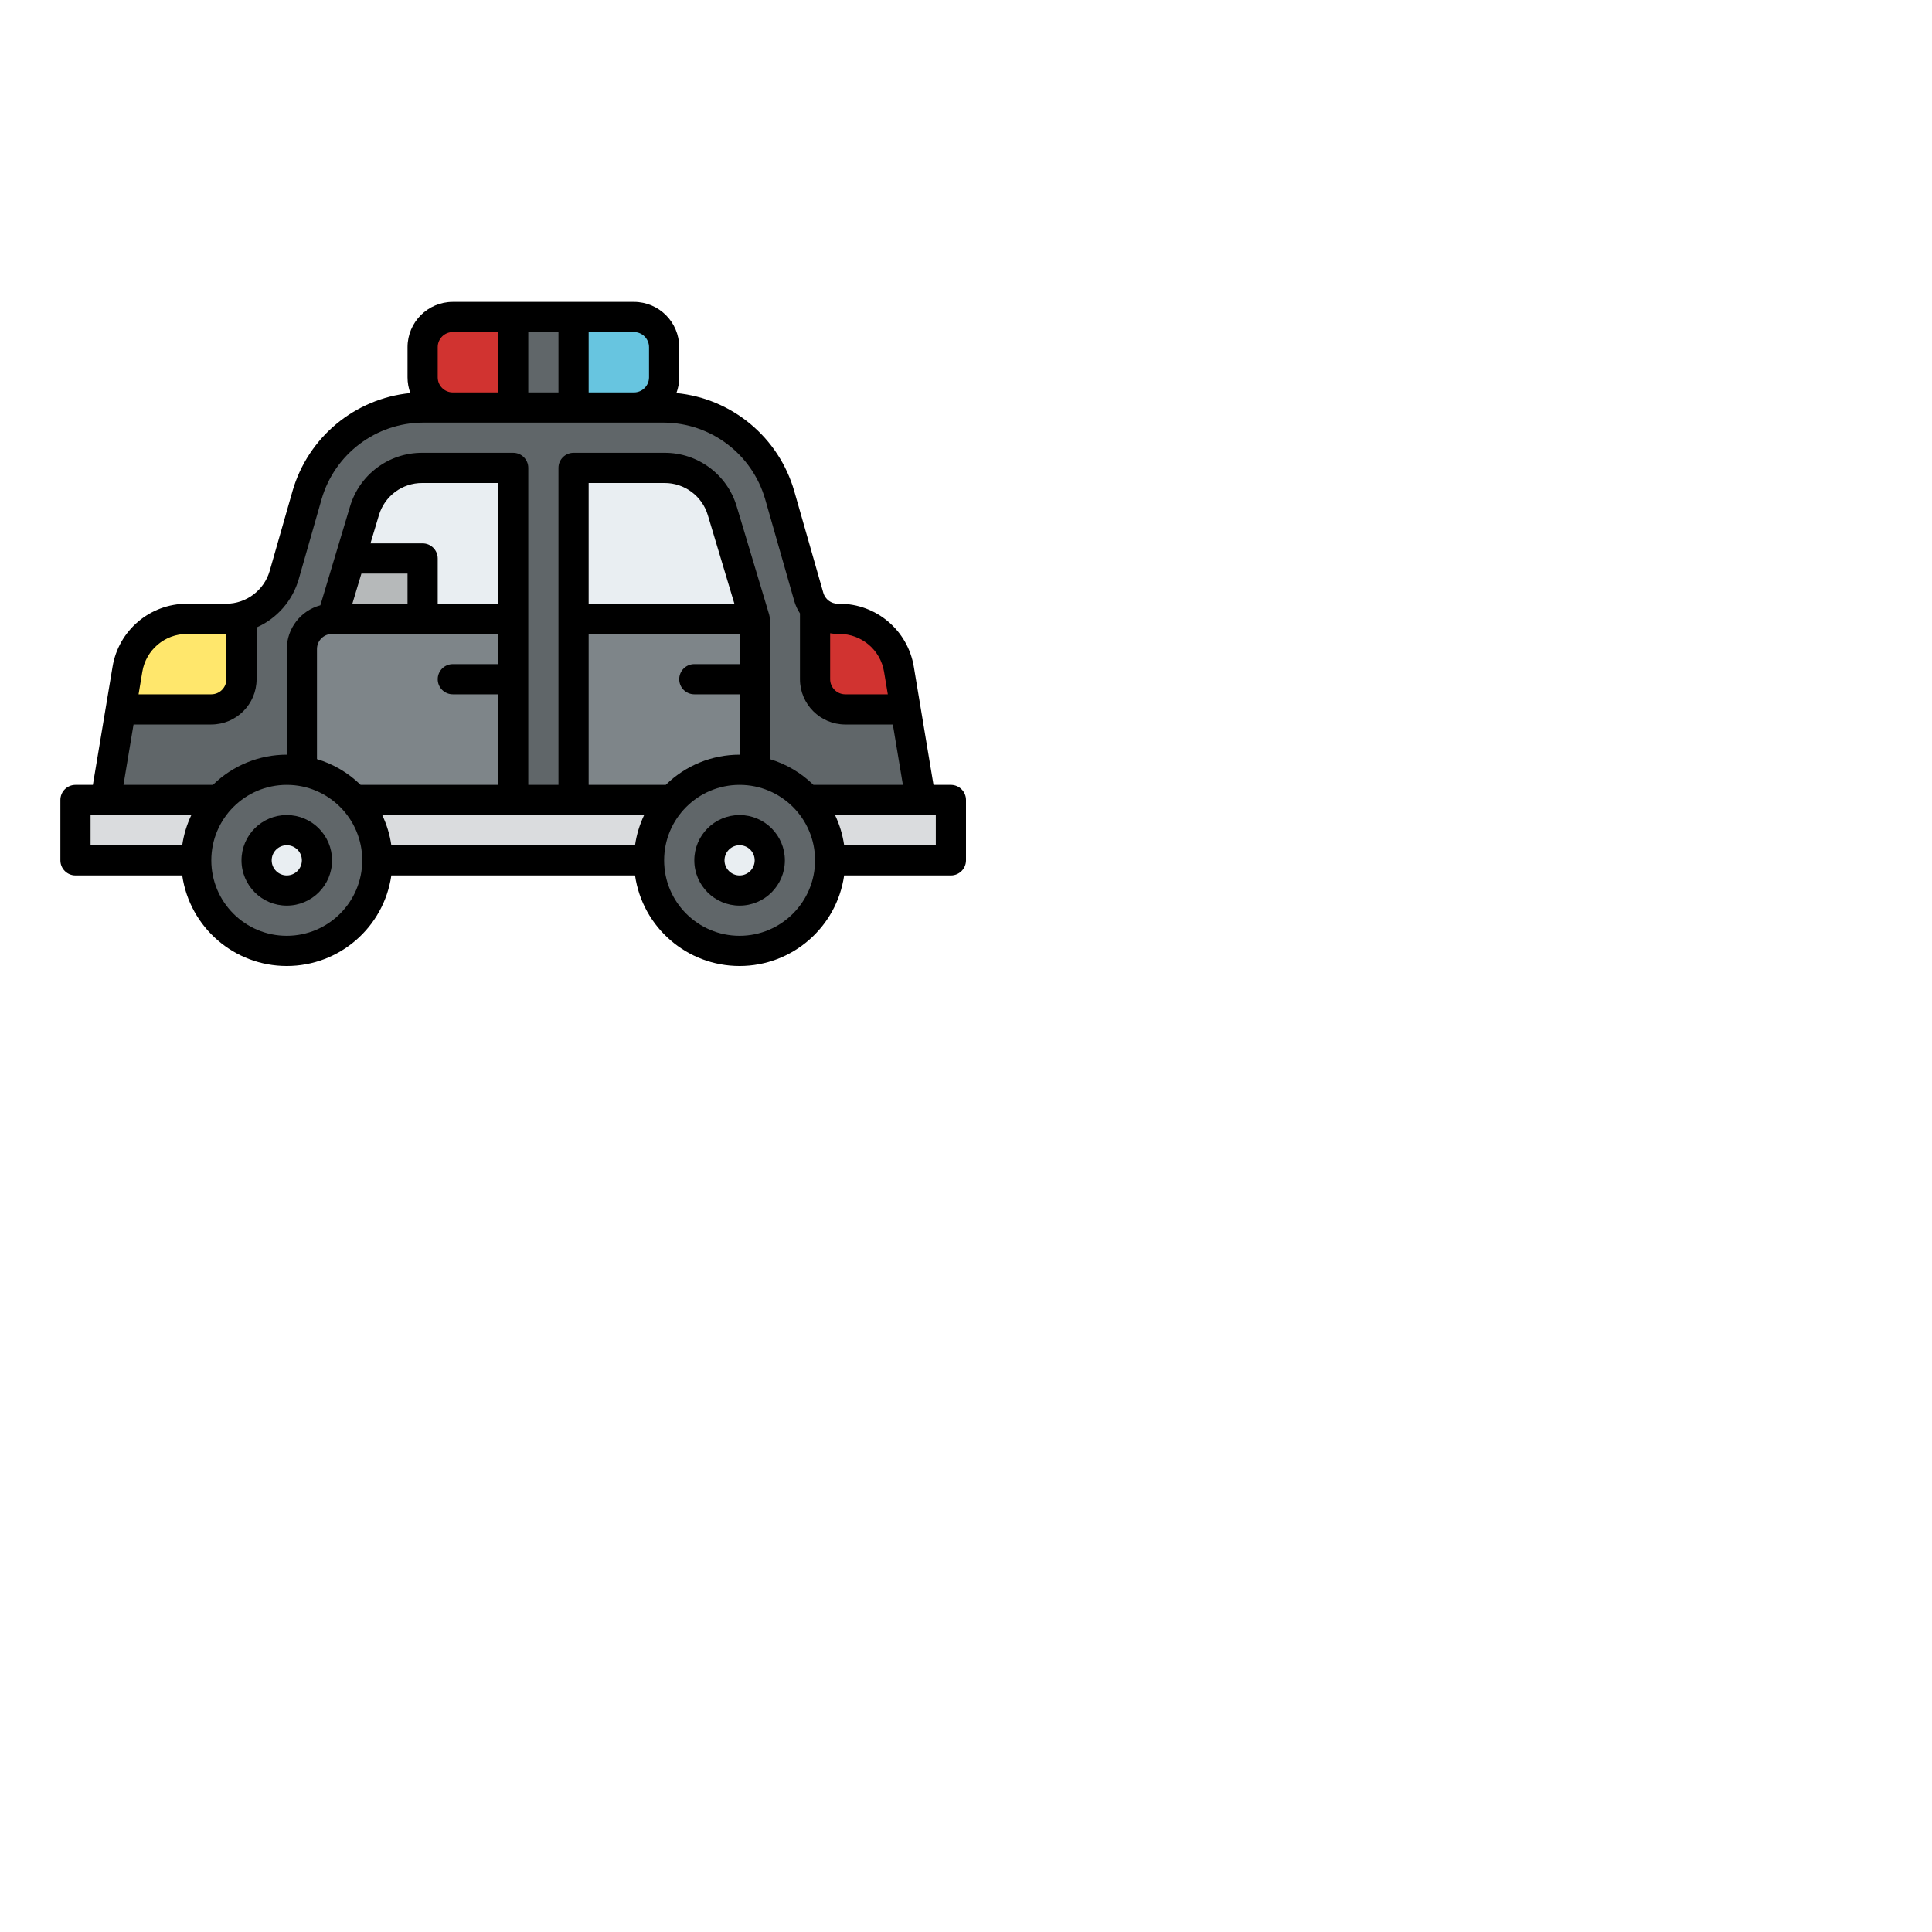
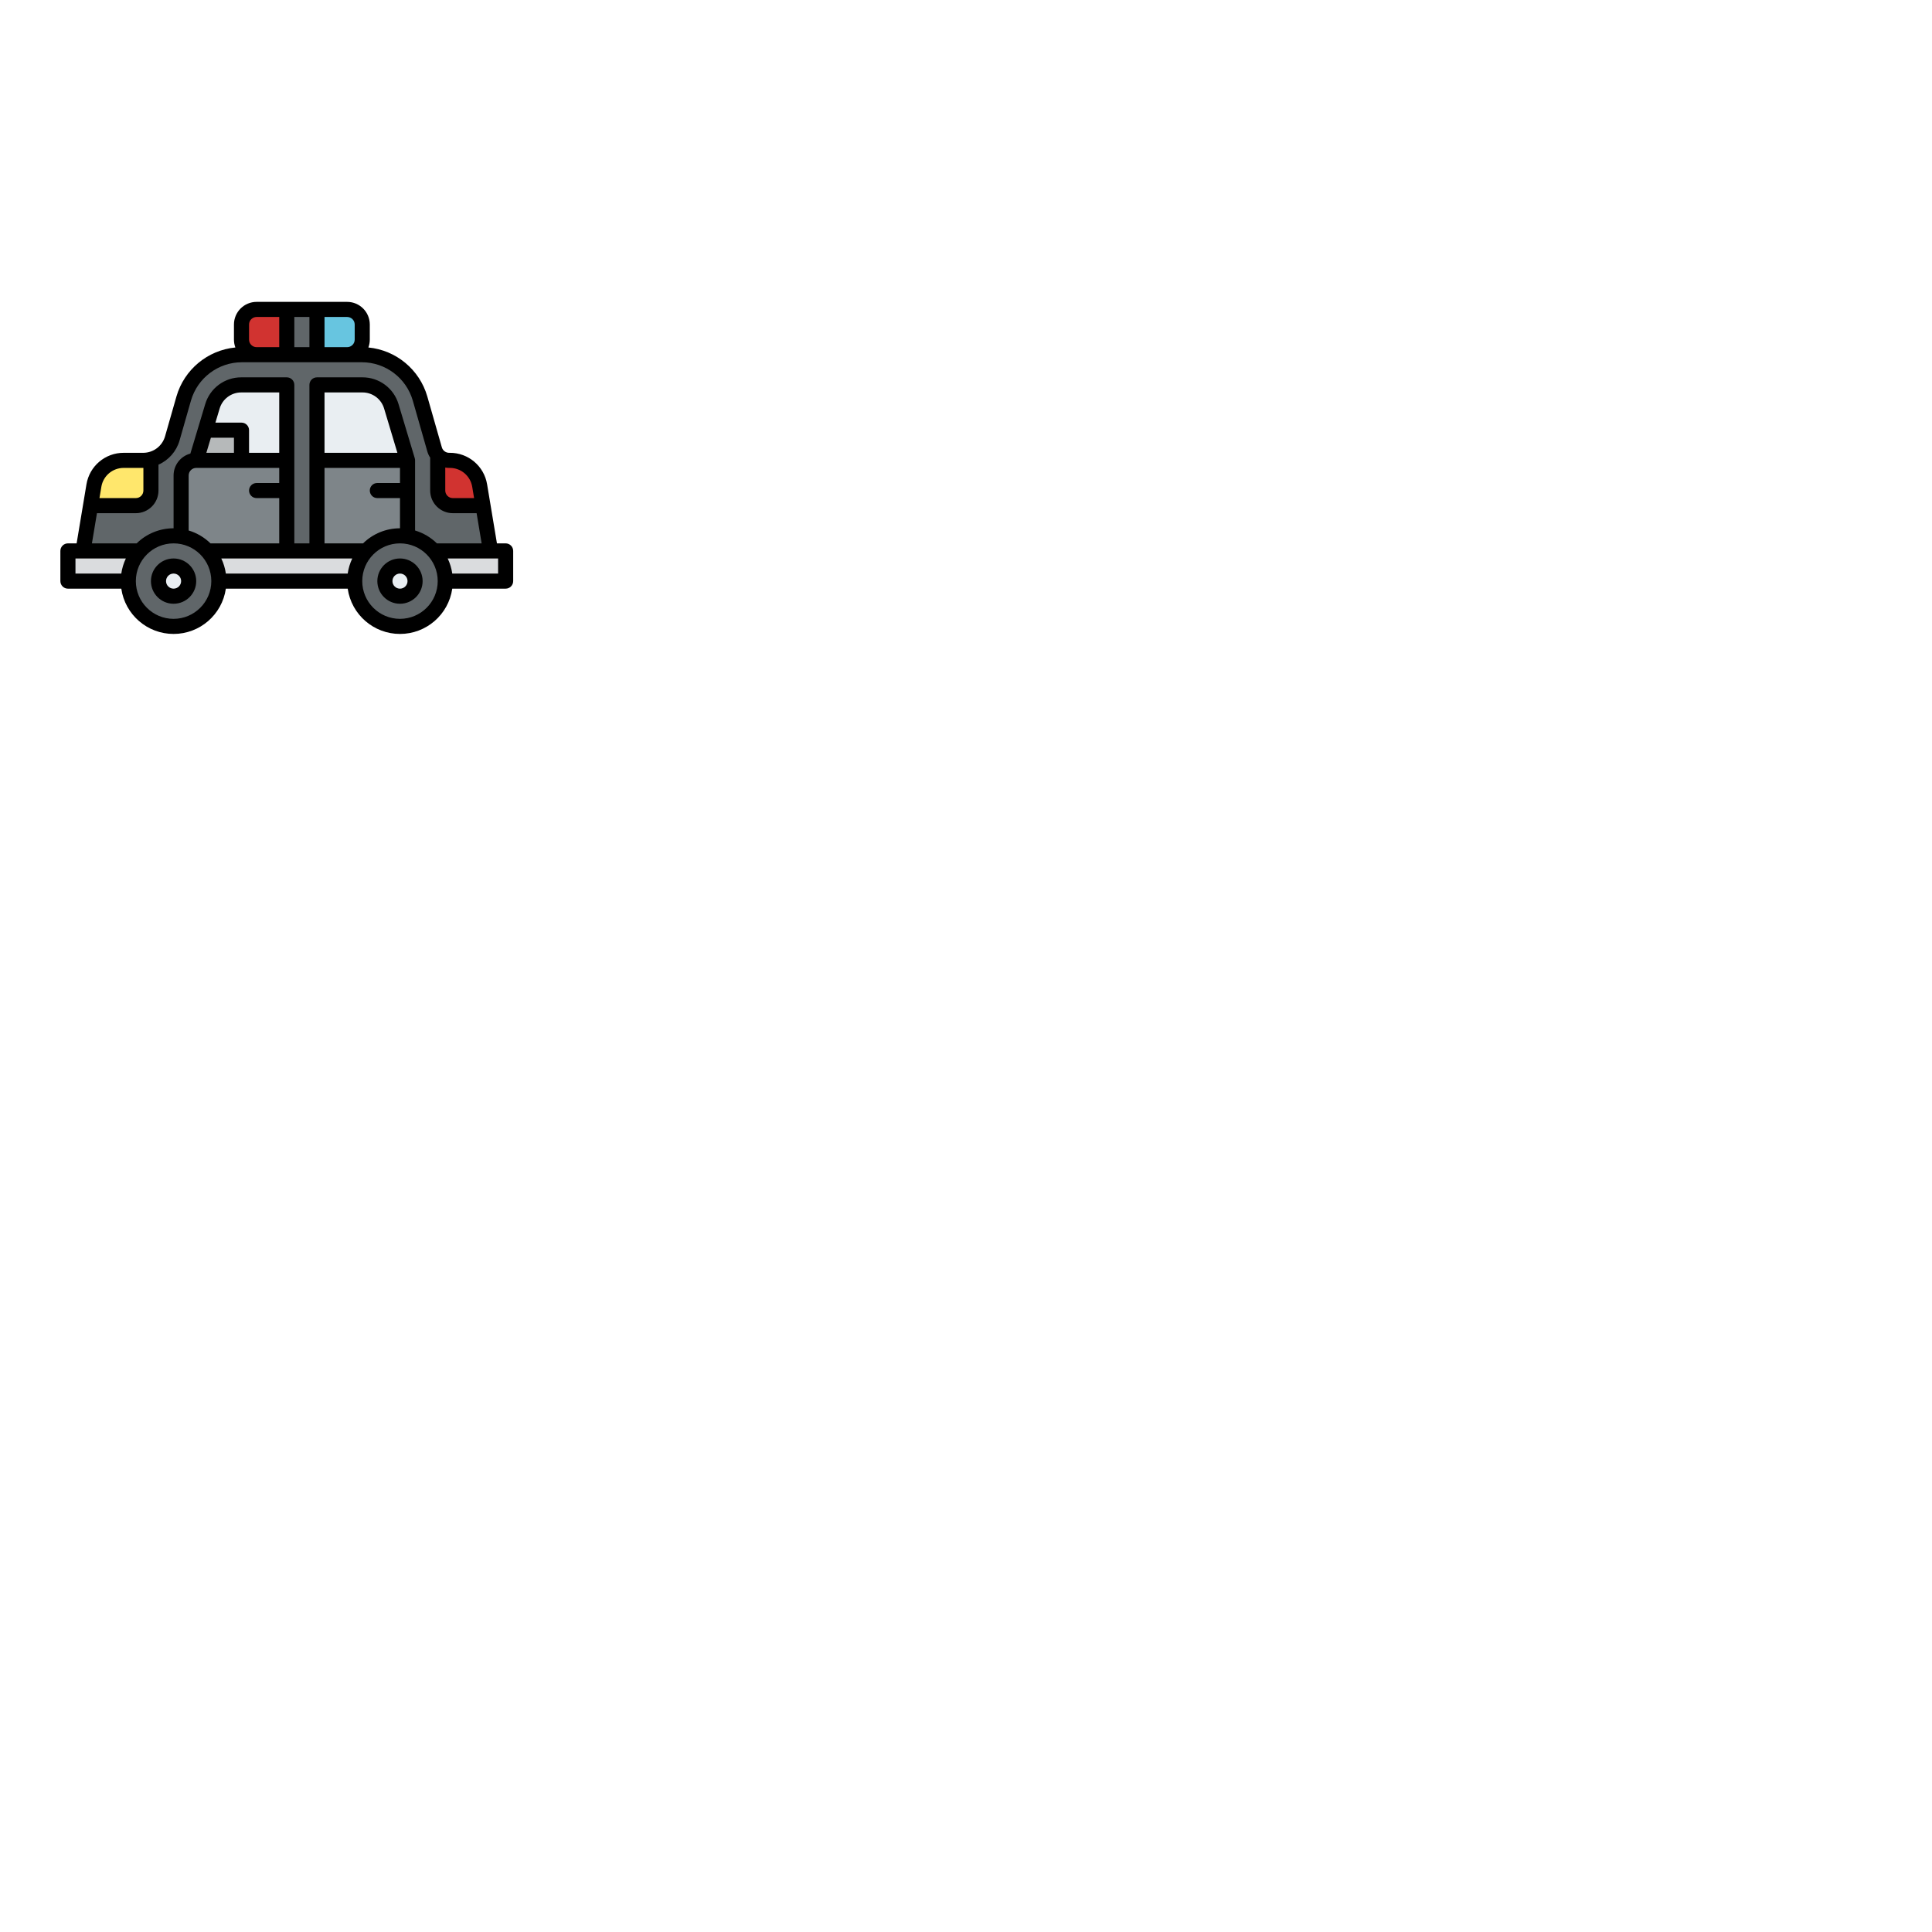
- <svg xmlns="http://www.w3.org/2000/svg" version="1.1" width="512" viewBox="0 0 512 512" height="512" id="Filled">
+ <svg xmlns="http://www.w3.org/2000/svg" id="Filled" height="512" viewBox="0 0 512 512" width="512" version="1.1">
  <defs id="defs45" />
-   <g transform="matrix(0.5,0,0,0.5,8,40)" id="g69">
-     <path d="M 428.068,248 A 16,16 0 0 1 412.684,236.4 L 397.26,182.42 A 64,64 0 0 0 335.72,136 H 208.28 a 64,64 0 0 0 -61.54,46.42 l -12.108,42.372 A 32,32 0 0 1 103.863,248 H 83.11 A 32.015,32.015 0 0 0 51.54,274.74 L 48,296 40,344 h 432 l -8,-48 -3.54,-21.26 A 32.015,32.015 0 0 0 428.89,248 Z" fill="#606669" id="path2" />
-     <path d="m 24,344 h 464 v 32 H 24 Z" fill="#dadcde" id="path4" />
-     <circle cx="136" cy="376" fill="#606669" r="48" id="circle6" />
-     <circle cx="136" cy="376" fill="#e9eef2" r="16" id="circle8" />
-     <circle cx="376" cy="376" fill="#606669" r="48" id="circle10" />
-     <g fill="#e9eef2" id="g18">
-       <circle cx="376" cy="376" r="16" id="circle12" />
-       <path d="m 256,248 h -96 l 17.158,-57.195 A 32,32 0 0 1 207.809,168 H 256 Z" id="path14" />
-       <path d="m 288,248 h 96 L 366.842,190.805 A 32,32 0 0 0 336.191,168 H 288 Z" id="path16" />
+   <g id="g69" transform="matrix(0.25,0,0,0.25,12,60)">
+     <path id="path2" fill="#606669" d="M 428.068,248 A 16,16 0 0 1 412.684,236.4 L 397.26,182.42 A 64,64 0 0 0 335.72,136 H 208.28 a 64,64 0 0 0 -61.54,46.42 l -12.108,42.372 A 32,32 0 0 1 103.863,248 H 83.11 A 32.015,32.015 0 0 0 51.54,274.74 L 48,296 40,344 h 432 l -8,-48 -3.54,-21.26 A 32.015,32.015 0 0 0 428.89,248 Z" />
+     <path id="path4" fill="#dadcde" d="m 24,344 h 464 v 32 H 24 Z" />
+     <circle id="circle6" r="48" fill="#606669" cy="376" cx="136" />
+     <circle id="circle8" r="16" fill="#e9eef2" cy="376" cx="136" />
+     <circle id="circle10" r="48" fill="#606669" cy="376" cx="376" />
+     <g id="g18" fill="#e9eef2">
+       <circle id="circle12" r="16" cy="376" cx="376" />
+       <path id="path14" d="m 256,248 h -96 l 17.158,-57.195 A 32,32 0 0 1 207.809,168 H 256 Z" />
+       <path id="path16" d="m 288,248 h 96 L 366.842,190.805 A 32,32 0 0 0 336.191,168 H 288 Z" />
    </g>
-     <rect fill="#d13330" height="48" rx="16" width="128" x="208" y="88" id="rect20" />
-     <path d="m 336,104 v 16 a 16,16 0 0 1 -16,16 H 288 V 88 h 32 a 16,16 0 0 1 16,16 z" fill="#67c5e0" id="path22" />
-     <path d="m 256,88 h 32 v 48 h -32 z" fill="#606669" id="path24" />
-     <path d="m 256,248 v 96 H 171.77 A 47.806,47.806 0 0 0 144,328.67 V 264 a 16,16 0 0 1 16,-16 z" fill="#7e8589" id="path26" />
-     <path d="M 169.6,216 H 208 v 32 h -48" fill="#b6b9ba" id="path28" />
-     <path d="m 384,248 v 80.67 A 48,48 0 0 0 340.23,344 H 288 v -96 z" fill="#7e8589" id="path30" />
-     <path d="m 464,296 h -32 a 16,16 0 0 1 -16,-16 v -37.49 a 16.027,16.027 0 0 0 12.07,5.49 h 0.82 a 32.015,32.015 0 0 1 31.57,26.74 z" fill="#d13330" id="path32" />
-     <path d="M 103.86,248 H 83.11 A 32.015,32.015 0 0 0 51.54,274.74 L 48,296 h 48 a 16,16 0 0 0 16,-16 v -33.06 a 31.386,31.386 0 0 1 -8.14,1.06 z" fill="#ffe76c" id="path34" />
-     <path d="m 488,336 h -9.223 L 468.351,273.421 A 39.894,39.894 0 0 0 428.89,240 h -0.822 a 8.036,8.036 0 0 1 -7.692,-5.8 L 404.952,180.225 A 72.342,72.342 0 0 0 342.505,128.338 23.892,23.892 0 0 0 344,120 V 104 A 24.027,24.027 0 0 0 320,80 h -96 a 24.027,24.027 0 0 0 -24,24 v 16 a 23.892,23.892 0 0 0 1.5,8.336 72.342,72.342 0 0 0 -62.447,51.886 L 126.94,222.594 A 24.1,24.1 0 0 1 103.863,240 H 83.11 A 39.893,39.893 0 0 0 43.649,273.426 L 33.223,336 H 24 a 8,8 0 0 0 -8,8 v 32 a 8,8 0 0 0 8,8 h 56.581 a 55.992,55.992 0 0 0 110.838,0 h 129.162 a 55.992,55.992 0 0 0 110.838,0 H 488 a 8,8 0 0 0 8,-8 v -32 a 8,8 0 0 0 -8,-8 z m -64,-80.356 a 23.74,23.74 0 0 0 4.068,0.356 h 0.822 a 23.941,23.941 0 0 1 23.679,20.055 L 454.559,288 H 432 a 8.009,8.009 0 0 1 -8,-8 z M 296,96 h 24 a 8.009,8.009 0 0 1 8,8 v 16 a 8.009,8.009 0 0 1 -8,8 h -24 z m -32,0 h 16 v 32 h -16 z m -48,8 a 8.009,8.009 0 0 1 8,-8 h 24 v 32 h -24 a 8.009,8.009 0 0 1 -8,-8 z M 59.431,276.06 A 23.941,23.941 0 0 1 83.11,256 H 103.863 104 v 24 a 8.009,8.009 0 0 1 -8,8 H 57.441 Z M 80.581,368 H 32 v -16 h 53.414 a 55.52,55.52 0 0 0 -4.833,16 z M 136,416 a 40,40 0 1 1 40,-40 40.045,40.045 0 0 1 -40,40 z m 39.138,-80 A 56.025,56.025 0 0 0 152,322.341 V 264 a 8.009,8.009 0 0 1 8,-8 h 88 v 16 h -24 a 8,8 0 0 0 0,16 h 24 v 48 z M 208,208 h -27.648 l 4.469,-14.9 A 23.851,23.851 0 0 1 207.809,176 H 248 v 64 h -32 v -24 a 8,8 0 0 0 -8,-8 z m -8,16 v 16 h -29.248 l 4.8,-16 z M 320.581,368 H 191.419 a 55.52,55.52 0 0 0 -4.833,-16 h 138.828 a 55.52,55.52 0 0 0 -4.833,16 z M 296,336 v -80 h 80 v 16 h -24 a 8,8 0 0 0 0,16 h 24 v 32 a 55.8,55.8 0 0 0 -39.138,16 z m 0,-96 v -64 h 40.191 a 23.851,23.851 0 0 1 22.988,17.1 l 14.069,46.9 z m 80,176 a 40,40 0 1 1 40,-40 40.045,40.045 0 0 1 -40,40 z m 39.138,-80 A 56.025,56.025 0 0 0 392,322.341 V 248 h -0.013 a 8,8 0 0 0 -0.324,-2.3 L 374.5,188.506 A 39.754,39.754 0 0 0 336.191,160 H 288 a 8,8 0 0 0 -8,8 V 336 H 264 V 168 a 8,8 0 0 0 -8,-8 H 207.809 A 39.754,39.754 0 0 0 169.5,188.506 l -15.7,52.309 A 24.041,24.041 0 0 0 136,264 v 56 A 55.8,55.8 0 0 0 96.862,336 H 49.443 l 5.332,-32 H 96 a 24.028,24.028 0 0 0 24,-24 v -27.438 a 40.146,40.146 0 0 0 22.324,-25.572 l 12.109,-42.373 A 56.236,56.236 0 0 1 208.28,144 h 127.44 a 56.238,56.238 0 0 1 53.848,40.618 L 404.992,238.6 A 23.732,23.732 0 0 0 408,245.112 V 280 a 24.027,24.027 0 0 0 24,24 h 25.225 l 5.332,32 z M 480,368 h -48.581 a 55.52,55.52 0 0 0 -4.833,-16 H 480 Z" id="path36" />
-     <path d="m 136,352 a 24,24 0 1 0 24,24 24.027,24.027 0 0 0 -24,-24 z m 0,32 a 8,8 0 1 1 8,-8 8.009,8.009 0 0 1 -8,8 z" id="path38" />
-     <path d="m 376,352 a 24,24 0 1 0 24,24 24.027,24.027 0 0 0 -24,-24 z m 0,32 a 8,8 0 1 1 8,-8 8.009,8.009 0 0 1 -8,8 z" id="path40" />
+     <rect id="rect20" y="88" x="208" width="128" rx="16" height="48" fill="#d13330" />
+     <path id="path22" fill="#67c5e0" d="m 336,104 v 16 a 16,16 0 0 1 -16,16 H 288 V 88 h 32 a 16,16 0 0 1 16,16 z" />
+     <path id="path24" fill="#606669" d="m 256,88 h 32 v 48 h -32 z" />
+     <path id="path26" fill="#7e8589" d="m 256,248 v 96 H 171.77 A 47.806,47.806 0 0 0 144,328.67 V 264 a 16,16 0 0 1 16,-16 z" />
+     <path id="path28" fill="#b6b9ba" d="M 169.6,216 H 208 v 32 h -48" />
+     <path id="path30" fill="#7e8589" d="m 384,248 v 80.67 A 48,48 0 0 0 340.23,344 H 288 v -96 z" />
+     <path id="path32" fill="#d13330" d="m 464,296 h -32 a 16,16 0 0 1 -16,-16 v -37.49 a 16.027,16.027 0 0 0 12.07,5.49 h 0.82 a 32.015,32.015 0 0 1 31.57,26.74 z" />
+     <path id="path34" fill="#ffe76c" d="M 103.86,248 H 83.11 A 32.015,32.015 0 0 0 51.54,274.74 L 48,296 h 48 a 16,16 0 0 0 16,-16 v -33.06 a 31.386,31.386 0 0 1 -8.14,1.06 z" />
+     <path id="path36" d="m 488,336 h -9.223 L 468.351,273.421 A 39.894,39.894 0 0 0 428.89,240 h -0.822 a 8.036,8.036 0 0 1 -7.692,-5.8 L 404.952,180.225 A 72.342,72.342 0 0 0 342.505,128.338 23.892,23.892 0 0 0 344,120 V 104 A 24.027,24.027 0 0 0 320,80 h -96 a 24.027,24.027 0 0 0 -24,24 v 16 a 23.892,23.892 0 0 0 1.5,8.336 72.342,72.342 0 0 0 -62.447,51.886 L 126.94,222.594 A 24.1,24.1 0 0 1 103.863,240 H 83.11 A 39.893,39.893 0 0 0 43.649,273.426 L 33.223,336 H 24 a 8,8 0 0 0 -8,8 v 32 a 8,8 0 0 0 8,8 h 56.581 a 55.992,55.992 0 0 0 110.838,0 h 129.162 a 55.992,55.992 0 0 0 110.838,0 H 488 a 8,8 0 0 0 8,-8 v -32 a 8,8 0 0 0 -8,-8 z m -64,-80.356 a 23.74,23.74 0 0 0 4.068,0.356 h 0.822 a 23.941,23.941 0 0 1 23.679,20.055 L 454.559,288 H 432 a 8.009,8.009 0 0 1 -8,-8 z M 296,96 h 24 a 8.009,8.009 0 0 1 8,8 v 16 a 8.009,8.009 0 0 1 -8,8 h -24 z m -32,0 h 16 v 32 h -16 z m -48,8 a 8.009,8.009 0 0 1 8,-8 h 24 v 32 h -24 a 8.009,8.009 0 0 1 -8,-8 z M 59.431,276.06 A 23.941,23.941 0 0 1 83.11,256 H 103.863 104 v 24 a 8.009,8.009 0 0 1 -8,8 H 57.441 Z M 80.581,368 H 32 v -16 h 53.414 a 55.52,55.52 0 0 0 -4.833,16 z M 136,416 a 40,40 0 1 1 40,-40 40.045,40.045 0 0 1 -40,40 z m 39.138,-80 A 56.025,56.025 0 0 0 152,322.341 V 264 a 8.009,8.009 0 0 1 8,-8 h 88 v 16 h -24 a 8,8 0 0 0 0,16 h 24 v 48 z M 208,208 h -27.648 l 4.469,-14.9 A 23.851,23.851 0 0 1 207.809,176 H 248 v 64 h -32 v -24 a 8,8 0 0 0 -8,-8 z m -8,16 v 16 h -29.248 l 4.8,-16 z M 320.581,368 H 191.419 a 55.52,55.52 0 0 0 -4.833,-16 h 138.828 a 55.52,55.52 0 0 0 -4.833,16 z M 296,336 v -80 h 80 v 16 h -24 a 8,8 0 0 0 0,16 h 24 v 32 a 55.8,55.8 0 0 0 -39.138,16 z m 0,-96 v -64 h 40.191 a 23.851,23.851 0 0 1 22.988,17.1 l 14.069,46.9 z m 80,176 a 40,40 0 1 1 40,-40 40.045,40.045 0 0 1 -40,40 z m 39.138,-80 A 56.025,56.025 0 0 0 392,322.341 V 248 h -0.013 a 8,8 0 0 0 -0.324,-2.3 L 374.5,188.506 A 39.754,39.754 0 0 0 336.191,160 H 288 a 8,8 0 0 0 -8,8 V 336 H 264 V 168 a 8,8 0 0 0 -8,-8 H 207.809 A 39.754,39.754 0 0 0 169.5,188.506 l -15.7,52.309 A 24.041,24.041 0 0 0 136,264 v 56 A 55.8,55.8 0 0 0 96.862,336 H 49.443 l 5.332,-32 H 96 a 24.028,24.028 0 0 0 24,-24 v -27.438 a 40.146,40.146 0 0 0 22.324,-25.572 l 12.109,-42.373 A 56.236,56.236 0 0 1 208.28,144 h 127.44 a 56.238,56.238 0 0 1 53.848,40.618 L 404.992,238.6 A 23.732,23.732 0 0 0 408,245.112 V 280 a 24.027,24.027 0 0 0 24,24 h 25.225 l 5.332,32 z M 480,368 h -48.581 a 55.52,55.52 0 0 0 -4.833,-16 H 480 Z" />
+     <path id="path38" d="m 136,352 a 24,24 0 1 0 24,24 24.027,24.027 0 0 0 -24,-24 z m 0,32 a 8,8 0 1 1 8,-8 8.009,8.009 0 0 1 -8,8 z" />
+     <path id="path40" d="m 376,352 a 24,24 0 1 0 24,24 24.027,24.027 0 0 0 -24,-24 z m 0,32 a 8,8 0 1 1 8,-8 8.009,8.009 0 0 1 -8,8 z" />
  </g>
</svg>
